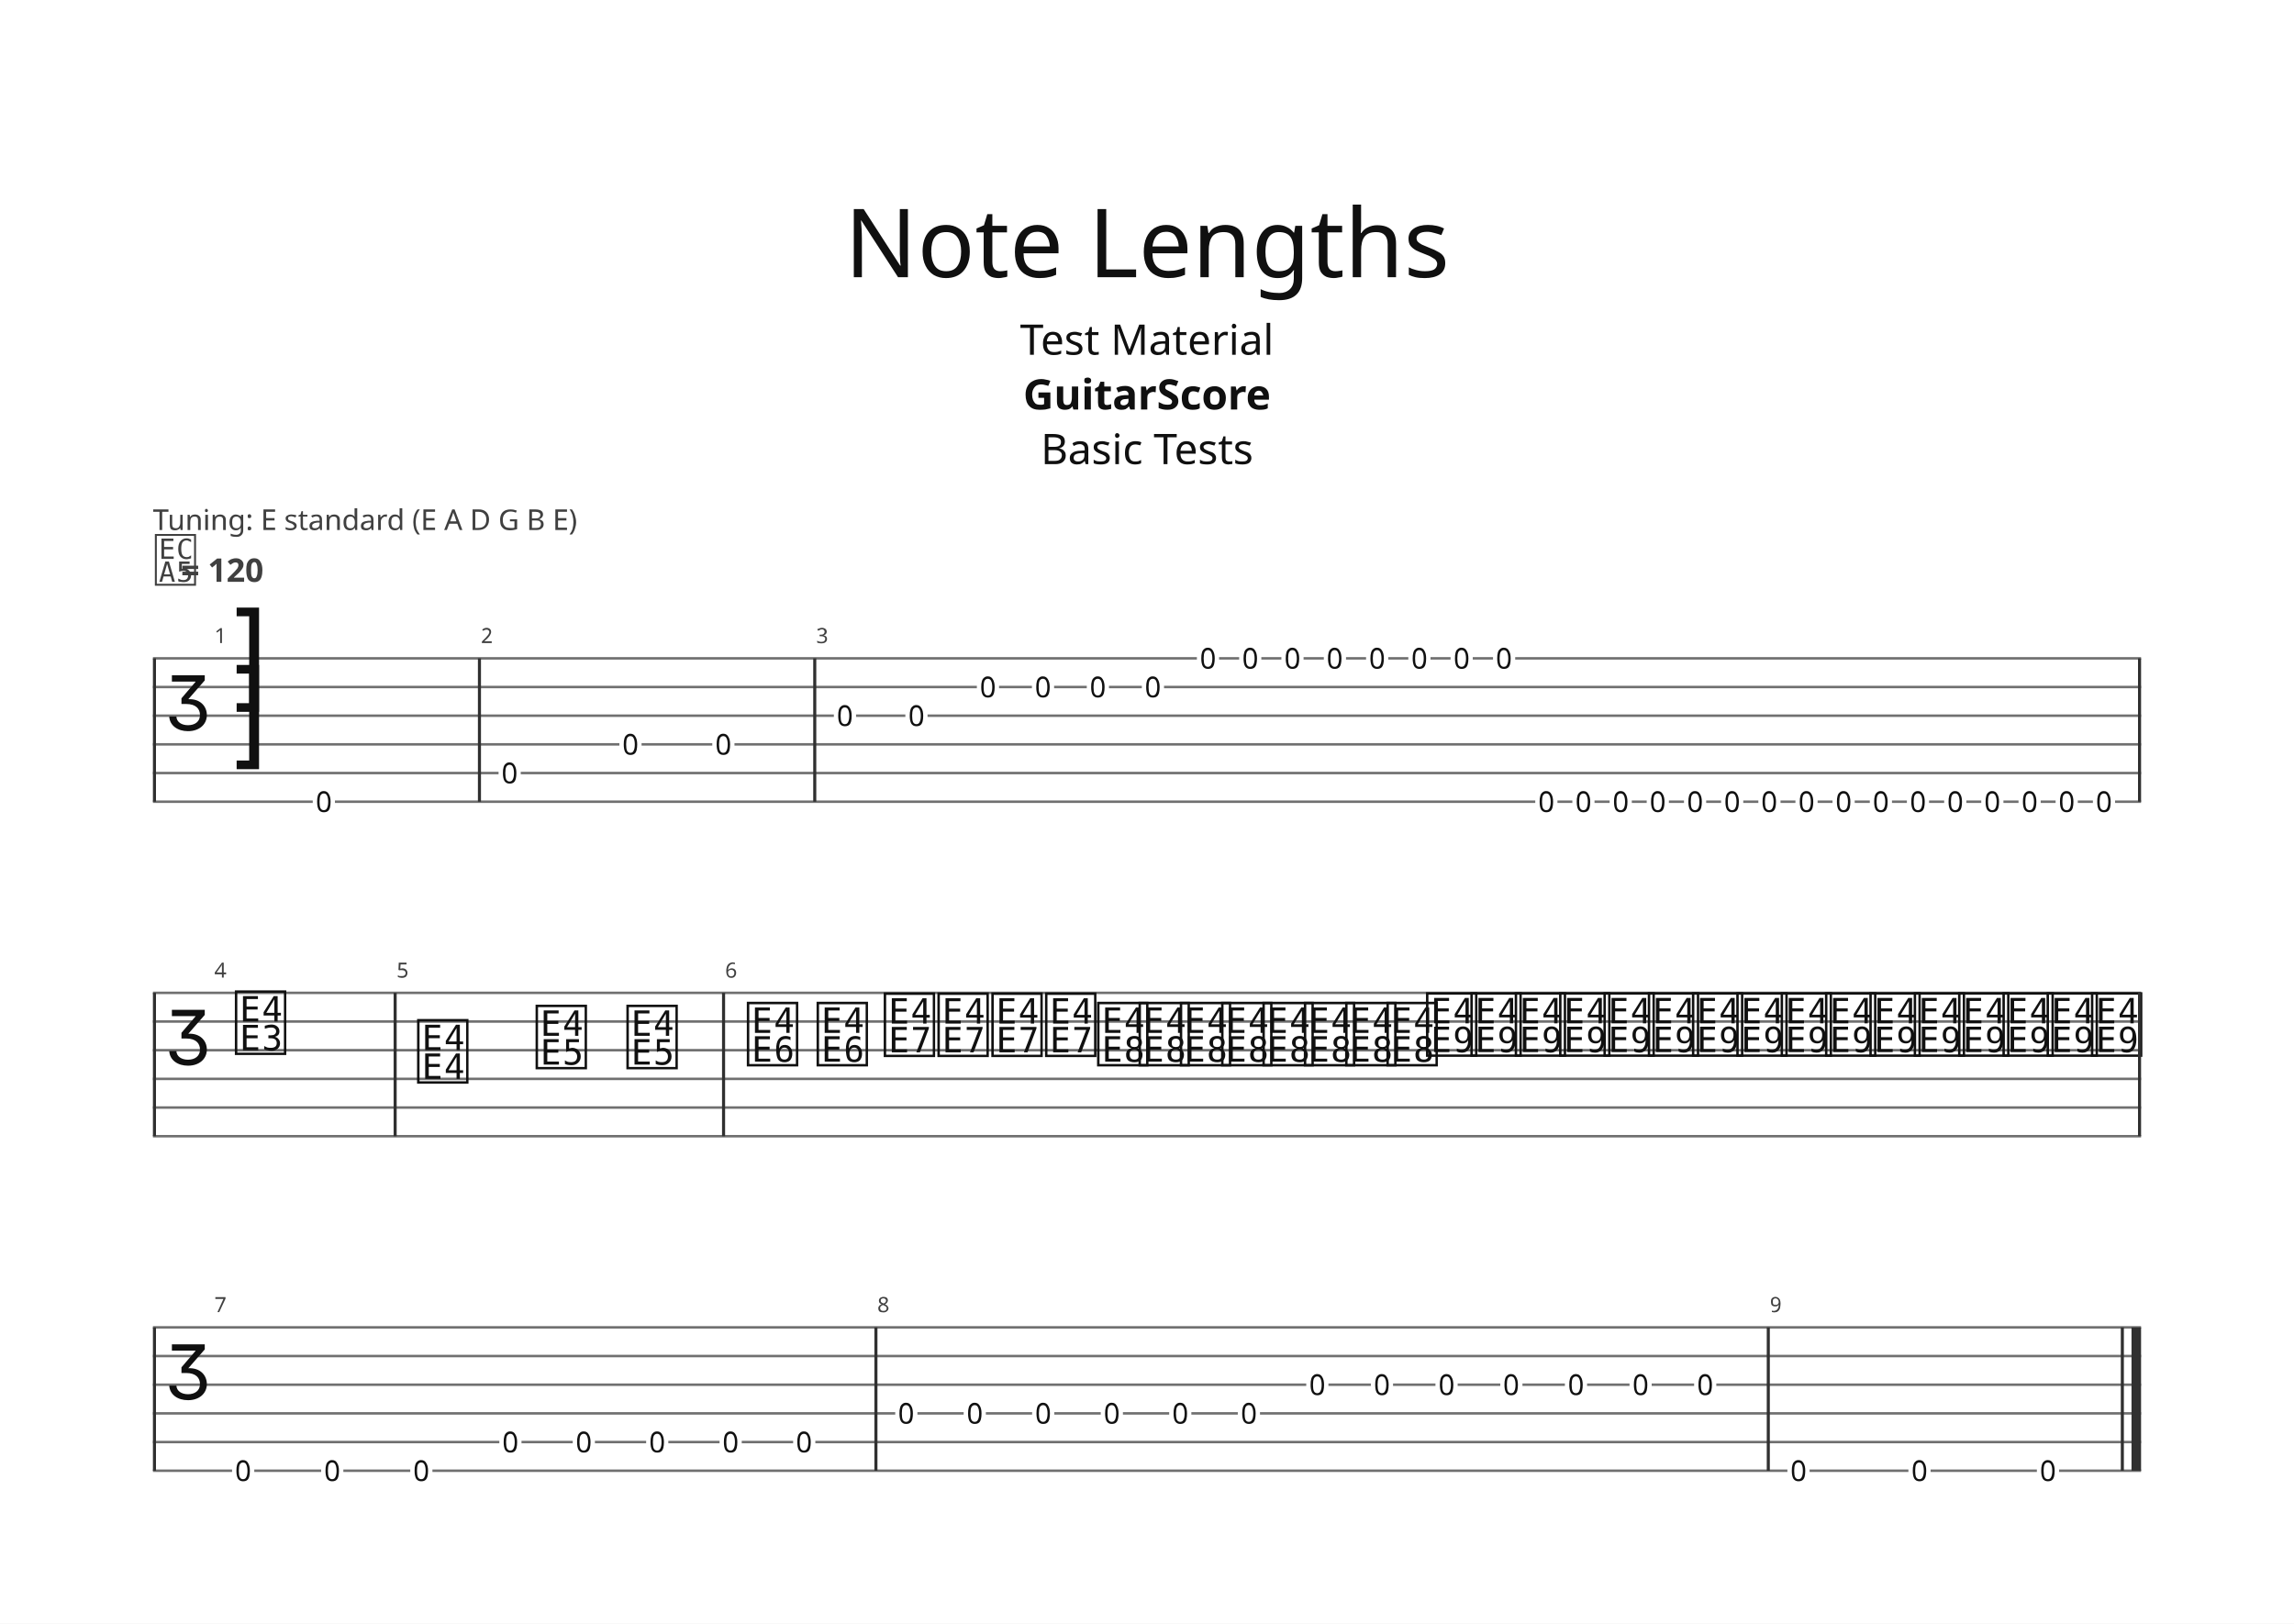
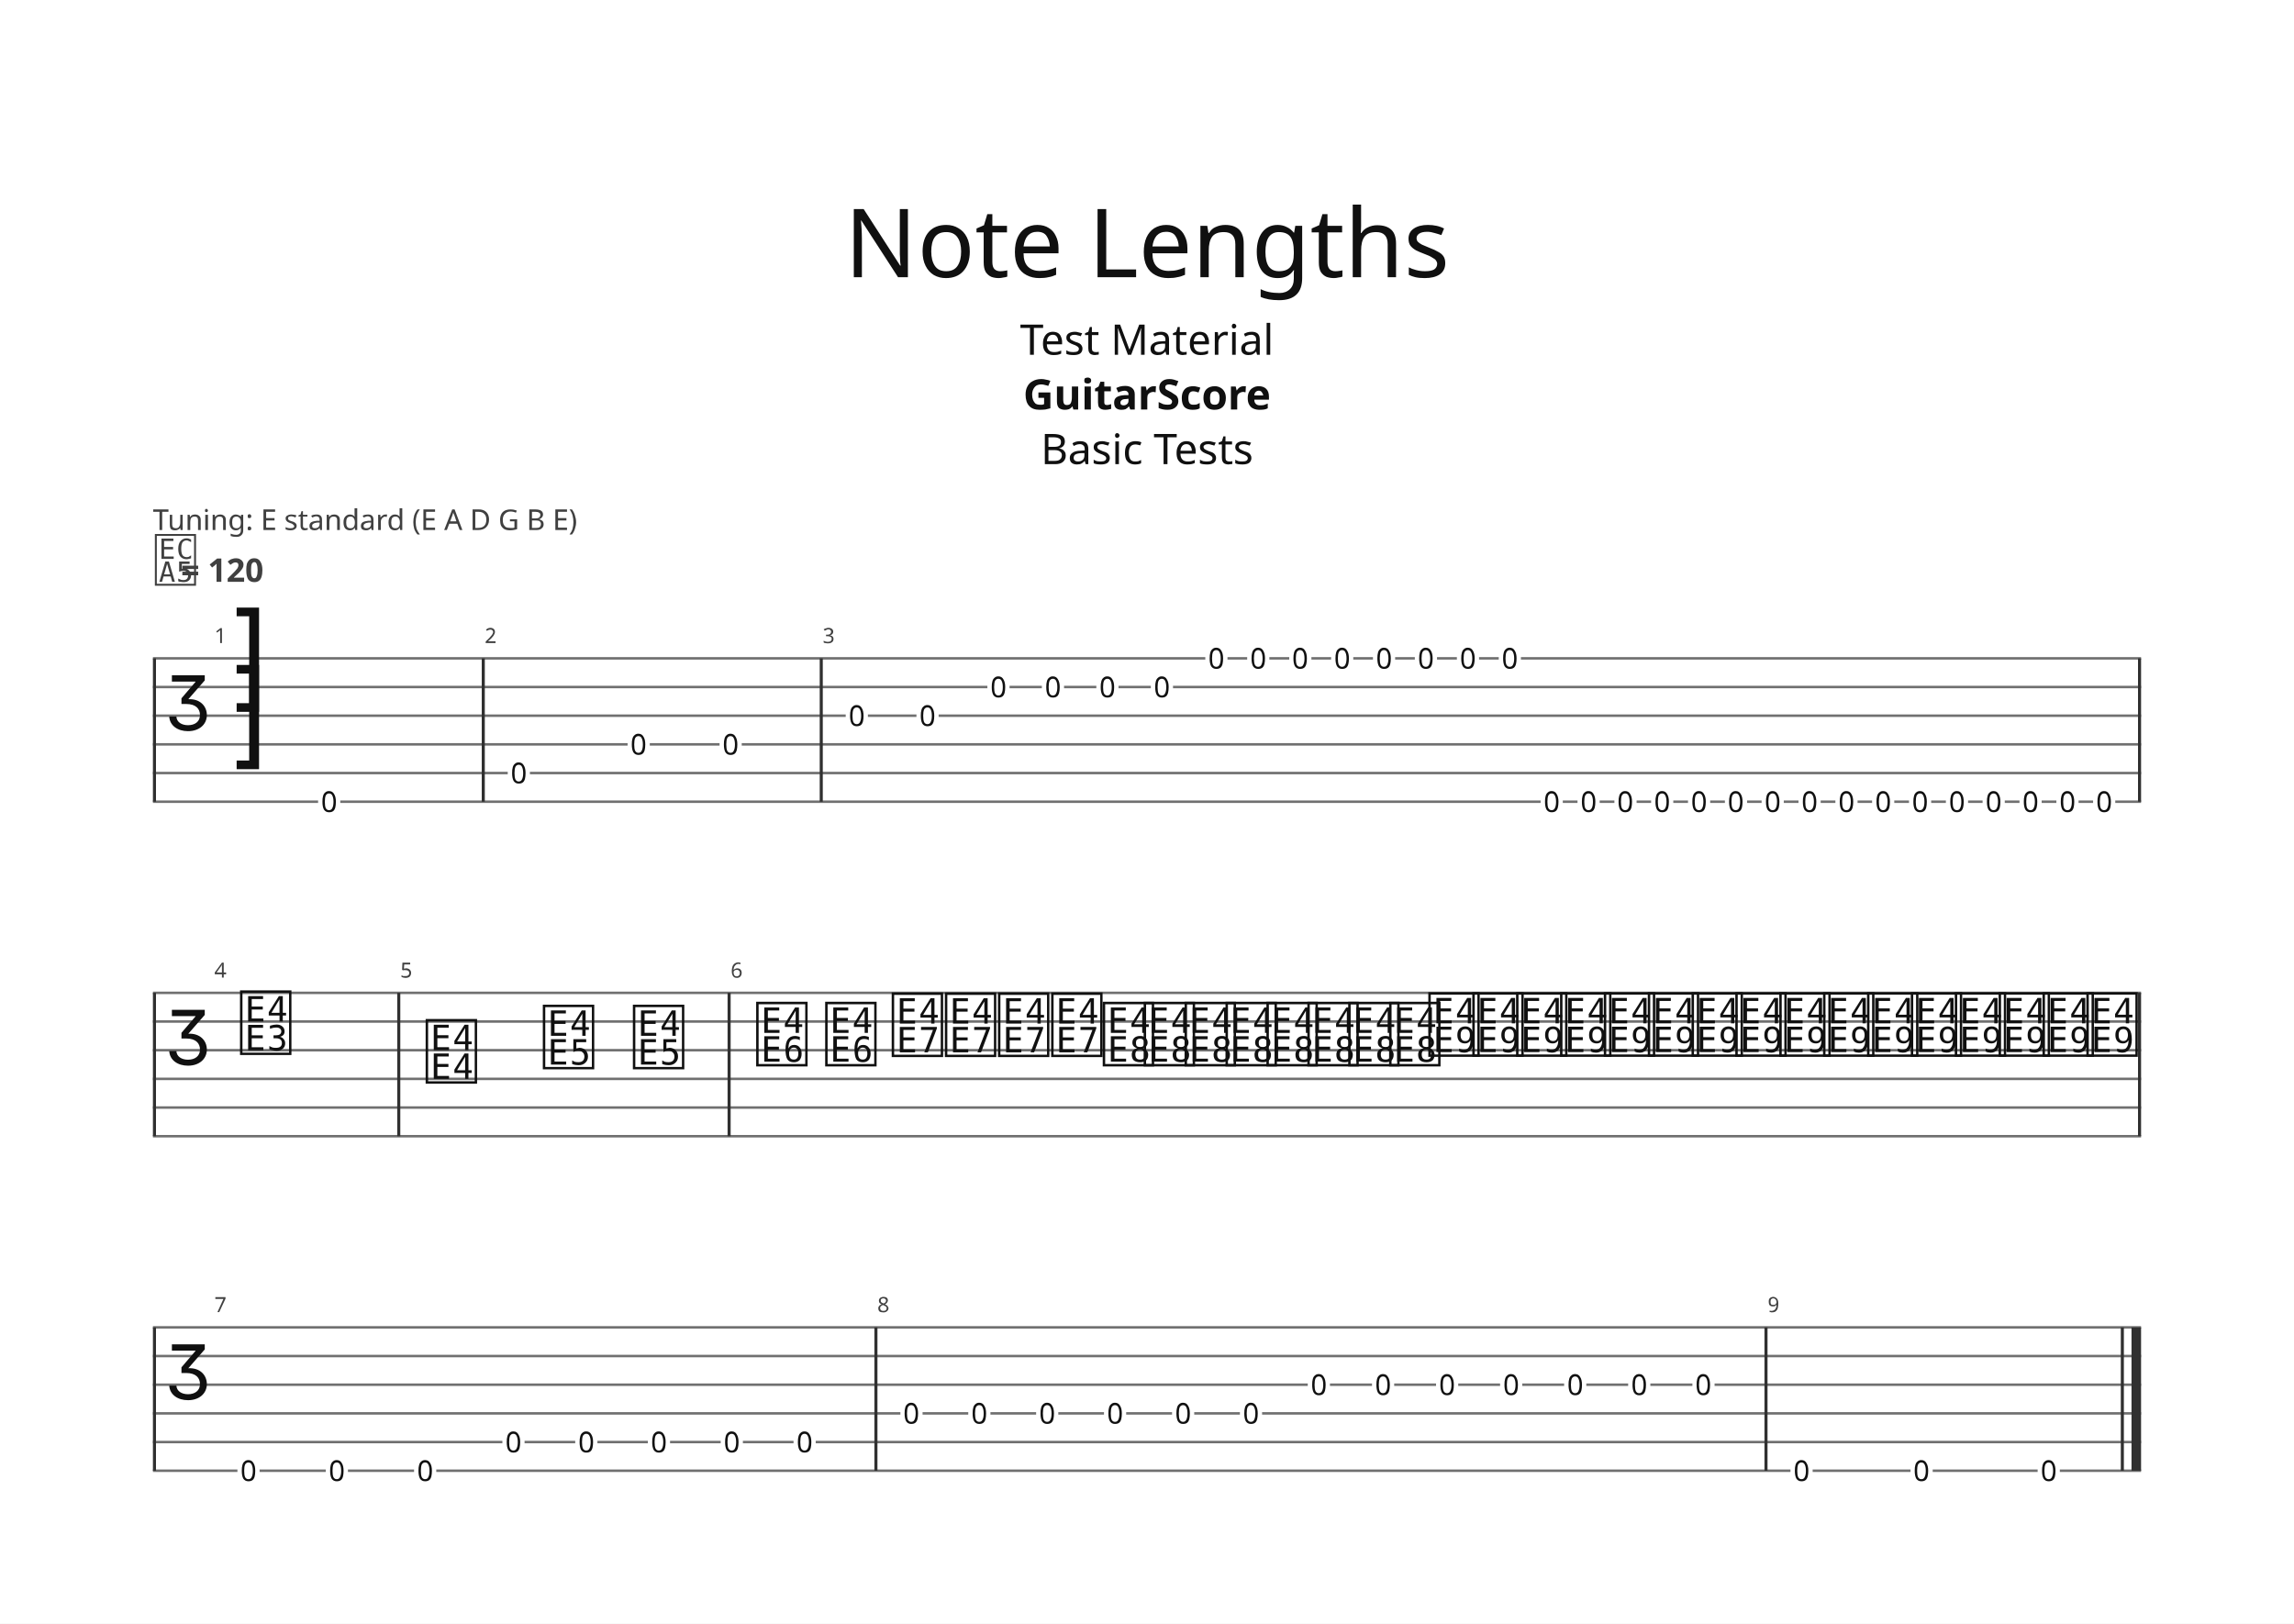
<svg xmlns="http://www.w3.org/2000/svg" width="210mm" height="148.65mm" viewBox="0 0 120 84.94">
  <rect width="100%" height="100%" fill="#ffffff" />
  <text x="60" y="14.5" font-family="Noto Sans" font-size="5" text-anchor="middle" fill="#101010">Note Lengths</text>
  <text x="60" y="18.56" font-family="Noto Sans" font-size="2.2" text-anchor="middle" fill="#101010">Test Material</text>
  <text x="60" y="21.42" font-family="Noto Sans" font-size="2.2" font-weight="bold" text-anchor="middle" fill="#101010">GuitarScore</text>
  <text x="60" y="24.28" font-family="Noto Sans" font-size="2.2" text-anchor="middle" fill="#101010">Basic Tests</text>
  <text x="8" y="27.73" font-family="Noto Sans" font-size="1.5" fill="#404040">Tuning: E standard (E A D G B E)</text>
  <text x="9.46" y="30.44" font-family="Noto Sans" font-size="1.7" font-weight="bold" fill="#404040">= 120</text>
  <text x="8" y="30.44" font-family="Bravura" font-size="3.2" fill="#404040" data-glyph="metNoteQuarterUp"></text>
  <line x1="8" y1="34.44" x2="112" y2="34.44" stroke="#707070" stroke-width="0.13" />
  <line x1="8" y1="35.94" x2="112" y2="35.94" stroke="#707070" stroke-width="0.13" />
  <line x1="8" y1="37.44" x2="112" y2="37.44" stroke="#707070" stroke-width="0.13" />
  <line x1="8" y1="38.94" x2="112" y2="38.94" stroke="#707070" stroke-width="0.13" />
  <line x1="8" y1="40.44" x2="112" y2="40.44" stroke="#707070" stroke-width="0.13" />
  <line x1="8" y1="41.94" x2="112" y2="41.94" stroke="#707070" stroke-width="0.13" />
  <line x1="8.08" y1="34.44" x2="8.08" y2="41.94" stroke="#303030" stroke-width="0.16" />
  <text x="8.6" y="38.22" font-family="Bravura" font-size="3.97" fill="#101010" data-glyph="6stringTabClef"></text>
  <text x="11.22" y="33.64" font-family="Noto Sans" font-size="1.1" fill="#404040">1</text>
  <text x="12.02" y="36.69" font-family="Bravura" font-size="6" fill="#101010" data-glyph="timeSig4"></text>
  <text x="12.02" y="39.69" font-family="Bravura" font-size="6" fill="#101010" data-glyph="timeSig4"></text>
-   <rect x="16.36" y="41.2" width="1.16" height="1.47" fill="#ffffff" />
-   <text x="16.94" y="42.48" font-family="Noto Sans" font-size="1.5" text-anchor="middle" fill="#101010">0</text>
-   <line x1="25.08" y1="34.44" x2="25.08" y2="41.94" stroke="#303030" stroke-width="0.16" />
-   <text x="25.16" y="33.64" font-family="Noto Sans" font-size="1.1" fill="#404040">2</text>
-   <rect x="26.08" y="39.7" width="1.16" height="1.47" fill="#ffffff" />
-   <text x="26.66" y="40.98" font-family="Noto Sans" font-size="1.5" text-anchor="middle" fill="#101010">0</text>
-   <rect x="32.4" y="38.2" width="1.16" height="1.47" fill="#ffffff" />
-   <text x="32.98" y="39.48" font-family="Noto Sans" font-size="1.5" text-anchor="middle" fill="#101010">0</text>
-   <rect x="37.26" y="38.2" width="1.16" height="1.47" fill="#ffffff" />
-   <text x="37.84" y="39.48" font-family="Noto Sans" font-size="1.5" text-anchor="middle" fill="#101010">0</text>
-   <line x1="42.62" y1="34.44" x2="42.62" y2="41.94" stroke="#303030" stroke-width="0.16" />
-   <text x="42.7" y="33.64" font-family="Noto Sans" font-size="1.1" fill="#404040">3</text>
-   <rect x="43.62" y="36.7" width="1.16" height="1.47" fill="#ffffff" />
-   <text x="44.2" y="37.98" font-family="Noto Sans" font-size="1.5" text-anchor="middle" fill="#101010">0</text>
-   <rect x="47.36" y="36.7" width="1.16" height="1.47" fill="#ffffff" />
-   <text x="47.94" y="37.98" font-family="Noto Sans" font-size="1.5" text-anchor="middle" fill="#101010">0</text>
-   <rect x="51.1" y="35.2" width="1.16" height="1.47" fill="#ffffff" />
-   <text x="51.68" y="36.48" font-family="Noto Sans" font-size="1.5" text-anchor="middle" fill="#101010">0</text>
-   <rect x="53.98" y="35.2" width="1.16" height="1.47" fill="#ffffff" />
-   <text x="54.56" y="36.48" font-family="Noto Sans" font-size="1.5" text-anchor="middle" fill="#101010">0</text>
-   <rect x="56.85" y="35.2" width="1.16" height="1.47" fill="#ffffff" />
-   <text x="57.43" y="36.48" font-family="Noto Sans" font-size="1.5" text-anchor="middle" fill="#101010">0</text>
-   <rect x="59.73" y="35.2" width="1.16" height="1.47" fill="#ffffff" />
-   <text x="60.31" y="36.48" font-family="Noto Sans" font-size="1.5" text-anchor="middle" fill="#101010">0</text>
-   <rect x="62.61" y="33.7" width="1.16" height="1.47" fill="#ffffff" />
-   <text x="63.19" y="34.98" font-family="Noto Sans" font-size="1.5" text-anchor="middle" fill="#101010">0</text>
-   <rect x="64.82" y="33.7" width="1.16" height="1.47" fill="#ffffff" />
-   <text x="65.4" y="34.98" font-family="Noto Sans" font-size="1.5" text-anchor="middle" fill="#101010">0</text>
-   <rect x="67.03" y="33.7" width="1.16" height="1.47" fill="#ffffff" />
-   <text x="67.61" y="34.98" font-family="Noto Sans" font-size="1.5" text-anchor="middle" fill="#101010">0</text>
-   <rect x="69.25" y="33.7" width="1.16" height="1.47" fill="#ffffff" />
-   <text x="69.82" y="34.98" font-family="Noto Sans" font-size="1.5" text-anchor="middle" fill="#101010">0</text>
-   <rect x="71.46" y="33.7" width="1.16" height="1.47" fill="#ffffff" />
-   <text x="72.04" y="34.98" font-family="Noto Sans" font-size="1.5" text-anchor="middle" fill="#101010">0</text>
-   <rect x="73.67" y="33.7" width="1.16" height="1.47" fill="#ffffff" />
-   <text x="74.25" y="34.98" font-family="Noto Sans" font-size="1.5" text-anchor="middle" fill="#101010">0</text>
-   <rect x="75.88" y="33.7" width="1.16" height="1.47" fill="#ffffff" />
-   <text x="76.46" y="34.98" font-family="Noto Sans" font-size="1.5" text-anchor="middle" fill="#101010">0</text>
-   <rect x="78.1" y="33.7" width="1.16" height="1.47" fill="#ffffff" />
-   <text x="78.67" y="34.98" font-family="Noto Sans" font-size="1.5" text-anchor="middle" fill="#101010">0</text>
-   <rect x="80.31" y="41.2" width="1.16" height="1.47" fill="#ffffff" />
-   <text x="80.89" y="42.48" font-family="Noto Sans" font-size="1.5" text-anchor="middle" fill="#101010">0</text>
-   <rect x="82.25" y="41.2" width="1.16" height="1.47" fill="#ffffff" />
-   <text x="82.83" y="42.48" font-family="Noto Sans" font-size="1.5" text-anchor="middle" fill="#101010">0</text>
-   <rect x="84.2" y="41.2" width="1.16" height="1.47" fill="#ffffff" />
-   <text x="84.78" y="42.48" font-family="Noto Sans" font-size="1.5" text-anchor="middle" fill="#101010">0</text>
-   <rect x="86.14" y="41.2" width="1.16" height="1.47" fill="#ffffff" />
-   <text x="86.72" y="42.48" font-family="Noto Sans" font-size="1.5" text-anchor="middle" fill="#101010">0</text>
-   <rect x="88.09" y="41.2" width="1.16" height="1.47" fill="#ffffff" />
-   <text x="88.67" y="42.48" font-family="Noto Sans" font-size="1.5" text-anchor="middle" fill="#101010">0</text>
-   <rect x="90.03" y="41.2" width="1.16" height="1.47" fill="#ffffff" />
-   <text x="90.61" y="42.48" font-family="Noto Sans" font-size="1.5" text-anchor="middle" fill="#101010">0</text>
-   <rect x="91.98" y="41.2" width="1.16" height="1.47" fill="#ffffff" />
-   <text x="92.55" y="42.48" font-family="Noto Sans" font-size="1.5" text-anchor="middle" fill="#101010">0</text>
-   <rect x="93.92" y="41.2" width="1.16" height="1.47" fill="#ffffff" />
-   <text x="94.5" y="42.48" font-family="Noto Sans" font-size="1.5" text-anchor="middle" fill="#101010">0</text>
-   <rect x="95.86" y="41.2" width="1.16" height="1.47" fill="#ffffff" />
-   <text x="96.44" y="42.48" font-family="Noto Sans" font-size="1.5" text-anchor="middle" fill="#101010">0</text>
-   <rect x="97.81" y="41.2" width="1.16" height="1.47" fill="#ffffff" />
-   <text x="98.39" y="42.48" font-family="Noto Sans" font-size="1.5" text-anchor="middle" fill="#101010">0</text>
-   <rect x="99.75" y="41.2" width="1.16" height="1.47" fill="#ffffff" />
-   <text x="100.33" y="42.48" font-family="Noto Sans" font-size="1.5" text-anchor="middle" fill="#101010">0</text>
-   <rect x="101.7" y="41.2" width="1.16" height="1.47" fill="#ffffff" />
-   <text x="102.28" y="42.48" font-family="Noto Sans" font-size="1.5" text-anchor="middle" fill="#101010">0</text>
-   <rect x="103.64" y="41.2" width="1.16" height="1.47" fill="#ffffff" />
-   <text x="104.22" y="42.48" font-family="Noto Sans" font-size="1.5" text-anchor="middle" fill="#101010">0</text>
-   <rect x="105.59" y="41.2" width="1.16" height="1.47" fill="#ffffff" />
-   <text x="106.17" y="42.48" font-family="Noto Sans" font-size="1.5" text-anchor="middle" fill="#101010">0</text>
-   <rect x="107.53" y="41.2" width="1.16" height="1.47" fill="#ffffff" />
-   <text x="108.11" y="42.48" font-family="Noto Sans" font-size="1.5" text-anchor="middle" fill="#101010">0</text>
-   <rect x="109.48" y="41.2" width="1.16" height="1.47" fill="#ffffff" />
-   <text x="110.06" y="42.48" font-family="Noto Sans" font-size="1.5" text-anchor="middle" fill="#101010">0</text>
+   <rect x="16.64" y="41.2" width="1.16" height="1.47" fill="#ffffff" />
+   <text x="17.22" y="42.48" font-family="Noto Sans" font-size="1.5" text-anchor="middle" fill="#101010">0</text>
+   <line x1="25.28" y1="34.44" x2="25.28" y2="41.94" stroke="#303030" stroke-width="0.16" />
+   <text x="25.36" y="33.64" font-family="Noto Sans" font-size="1.1" fill="#404040">2</text>
+   <rect x="26.56" y="39.7" width="1.16" height="1.47" fill="#ffffff" />
+   <text x="27.14" y="40.98" font-family="Noto Sans" font-size="1.5" text-anchor="middle" fill="#101010">0</text>
+   <rect x="32.83" y="38.2" width="1.16" height="1.47" fill="#ffffff" />
+   <text x="33.4" y="39.48" font-family="Noto Sans" font-size="1.5" text-anchor="middle" fill="#101010">0</text>
+   <rect x="37.64" y="38.2" width="1.16" height="1.47" fill="#ffffff" />
+   <text x="38.22" y="39.48" font-family="Noto Sans" font-size="1.5" text-anchor="middle" fill="#101010">0</text>
+   <line x1="42.96" y1="34.44" x2="42.96" y2="41.94" stroke="#303030" stroke-width="0.16" />
+   <text x="43.04" y="33.64" font-family="Noto Sans" font-size="1.1" fill="#404040">3</text>
+   <rect x="44.24" y="36.7" width="1.16" height="1.47" fill="#ffffff" />
+   <text x="44.82" y="37.98" font-family="Noto Sans" font-size="1.5" text-anchor="middle" fill="#101010">0</text>
+   <rect x="47.94" y="36.7" width="1.16" height="1.47" fill="#ffffff" />
+   <text x="48.52" y="37.98" font-family="Noto Sans" font-size="1.5" text-anchor="middle" fill="#101010">0</text>
+   <rect x="51.65" y="35.2" width="1.16" height="1.47" fill="#ffffff" />
+   <text x="52.23" y="36.48" font-family="Noto Sans" font-size="1.5" text-anchor="middle" fill="#101010">0</text>
+   <rect x="54.5" y="35.2" width="1.16" height="1.47" fill="#ffffff" />
+   <text x="55.08" y="36.48" font-family="Noto Sans" font-size="1.5" text-anchor="middle" fill="#101010">0</text>
+   <rect x="57.35" y="35.2" width="1.16" height="1.47" fill="#ffffff" />
+   <text x="57.93" y="36.48" font-family="Noto Sans" font-size="1.5" text-anchor="middle" fill="#101010">0</text>
+   <rect x="60.2" y="35.2" width="1.16" height="1.47" fill="#ffffff" />
+   <text x="60.78" y="36.48" font-family="Noto Sans" font-size="1.5" text-anchor="middle" fill="#101010">0</text>
+   <rect x="63.05" y="33.7" width="1.16" height="1.47" fill="#ffffff" />
+   <text x="63.63" y="34.98" font-family="Noto Sans" font-size="1.5" text-anchor="middle" fill="#101010">0</text>
+   <rect x="65.24" y="33.7" width="1.16" height="1.47" fill="#ffffff" />
+   <text x="65.82" y="34.98" font-family="Noto Sans" font-size="1.5" text-anchor="middle" fill="#101010">0</text>
+   <rect x="67.44" y="33.7" width="1.16" height="1.47" fill="#ffffff" />
+   <text x="68.01" y="34.98" font-family="Noto Sans" font-size="1.5" text-anchor="middle" fill="#101010">0</text>
+   <rect x="69.63" y="33.7" width="1.16" height="1.47" fill="#ffffff" />
+   <text x="70.21" y="34.98" font-family="Noto Sans" font-size="1.5" text-anchor="middle" fill="#101010">0</text>
+   <rect x="71.82" y="33.7" width="1.16" height="1.47" fill="#ffffff" />
+   <text x="72.4" y="34.98" font-family="Noto Sans" font-size="1.5" text-anchor="middle" fill="#101010">0</text>
+   <rect x="74.01" y="33.7" width="1.16" height="1.47" fill="#ffffff" />
+   <text x="74.59" y="34.98" font-family="Noto Sans" font-size="1.5" text-anchor="middle" fill="#101010">0</text>
+   <rect x="76.21" y="33.7" width="1.16" height="1.47" fill="#ffffff" />
+   <text x="76.79" y="34.98" font-family="Noto Sans" font-size="1.5" text-anchor="middle" fill="#101010">0</text>
+   <rect x="78.4" y="33.7" width="1.16" height="1.47" fill="#ffffff" />
+   <text x="78.98" y="34.98" font-family="Noto Sans" font-size="1.5" text-anchor="middle" fill="#101010">0</text>
+   <rect x="80.59" y="41.2" width="1.16" height="1.47" fill="#ffffff" />
+   <text x="81.17" y="42.48" font-family="Noto Sans" font-size="1.5" text-anchor="middle" fill="#101010">0</text>
+   <rect x="82.52" y="41.2" width="1.16" height="1.47" fill="#ffffff" />
+   <text x="83.1" y="42.48" font-family="Noto Sans" font-size="1.5" text-anchor="middle" fill="#101010">0</text>
+   <rect x="84.45" y="41.2" width="1.16" height="1.47" fill="#ffffff" />
+   <text x="85.02" y="42.48" font-family="Noto Sans" font-size="1.5" text-anchor="middle" fill="#101010">0</text>
+   <rect x="86.37" y="41.2" width="1.16" height="1.47" fill="#ffffff" />
+   <text x="86.95" y="42.48" font-family="Noto Sans" font-size="1.5" text-anchor="middle" fill="#101010">0</text>
+   <rect x="88.3" y="41.2" width="1.16" height="1.47" fill="#ffffff" />
+   <text x="88.88" y="42.48" font-family="Noto Sans" font-size="1.5" text-anchor="middle" fill="#101010">0</text>
+   <rect x="90.23" y="41.2" width="1.16" height="1.47" fill="#ffffff" />
+   <text x="90.8" y="42.48" font-family="Noto Sans" font-size="1.5" text-anchor="middle" fill="#101010">0</text>
+   <rect x="92.15" y="41.2" width="1.16" height="1.47" fill="#ffffff" />
+   <text x="92.73" y="42.48" font-family="Noto Sans" font-size="1.5" text-anchor="middle" fill="#101010">0</text>
+   <rect x="94.08" y="41.2" width="1.16" height="1.47" fill="#ffffff" />
+   <text x="94.66" y="42.48" font-family="Noto Sans" font-size="1.5" text-anchor="middle" fill="#101010">0</text>
+   <rect x="96.01" y="41.2" width="1.16" height="1.47" fill="#ffffff" />
+   <text x="96.59" y="42.48" font-family="Noto Sans" font-size="1.5" text-anchor="middle" fill="#101010">0</text>
+   <rect x="97.93" y="41.2" width="1.16" height="1.47" fill="#ffffff" />
+   <text x="98.51" y="42.48" font-family="Noto Sans" font-size="1.5" text-anchor="middle" fill="#101010">0</text>
+   <rect x="99.86" y="41.2" width="1.16" height="1.47" fill="#ffffff" />
+   <text x="100.44" y="42.48" font-family="Noto Sans" font-size="1.5" text-anchor="middle" fill="#101010">0</text>
+   <rect x="101.79" y="41.2" width="1.16" height="1.47" fill="#ffffff" />
+   <text x="102.37" y="42.48" font-family="Noto Sans" font-size="1.5" text-anchor="middle" fill="#101010">0</text>
+   <rect x="103.71" y="41.2" width="1.16" height="1.47" fill="#ffffff" />
+   <text x="104.29" y="42.48" font-family="Noto Sans" font-size="1.5" text-anchor="middle" fill="#101010">0</text>
+   <rect x="105.64" y="41.2" width="1.16" height="1.47" fill="#ffffff" />
+   <text x="106.22" y="42.48" font-family="Noto Sans" font-size="1.5" text-anchor="middle" fill="#101010">0</text>
+   <rect x="107.57" y="41.2" width="1.16" height="1.47" fill="#ffffff" />
+   <text x="108.15" y="42.48" font-family="Noto Sans" font-size="1.5" text-anchor="middle" fill="#101010">0</text>
+   <rect x="109.49" y="41.2" width="1.16" height="1.47" fill="#ffffff" />
+   <text x="110.07" y="42.48" font-family="Noto Sans" font-size="1.5" text-anchor="middle" fill="#101010">0</text>
  <line x1="111.92" y1="34.44" x2="111.92" y2="41.94" stroke="#303030" stroke-width="0.16" />
  <line x1="8" y1="51.94" x2="112" y2="51.94" stroke="#707070" stroke-width="0.13" />
  <line x1="8" y1="53.44" x2="112" y2="53.44" stroke="#707070" stroke-width="0.13" />
  <line x1="8" y1="54.94" x2="112" y2="54.94" stroke="#707070" stroke-width="0.13" />
  <line x1="8" y1="56.44" x2="112" y2="56.44" stroke="#707070" stroke-width="0.13" />
  <line x1="8" y1="57.94" x2="112" y2="57.94" stroke="#707070" stroke-width="0.13" />
  <line x1="8" y1="59.44" x2="112" y2="59.44" stroke="#707070" stroke-width="0.13" />
  <line x1="8.08" y1="51.94" x2="8.08" y2="59.44" stroke="#303030" stroke-width="0.16" />
  <text x="8.6" y="55.72" font-family="Bravura" font-size="3.97" fill="#101010" data-glyph="6stringTabClef"></text>
  <text x="11.22" y="51.14" font-family="Noto Sans" font-size="1.1" fill="#404040">4</text>
-   <text x="12.16" y="54.94" font-family="Bravura" font-size="4" fill="#101010" data-glyph="restWhole"></text>
-   <line x1="20.67" y1="51.94" x2="20.67" y2="59.44" stroke="#303030" stroke-width="0.16" />
-   <text x="20.75" y="51.14" font-family="Noto Sans" font-size="1.1" fill="#404040">5</text>
-   <text x="21.69" y="56.44" font-family="Bravura" font-size="4" fill="#101010" data-glyph="restHalf"></text>
-   <text x="27.89" y="55.69" font-family="Bravura" font-size="4" fill="#101010" data-glyph="restQuarter"></text>
-   <text x="32.64" y="55.69" font-family="Bravura" font-size="4" fill="#101010" data-glyph="restQuarter"></text>
-   <line x1="37.85" y1="51.94" x2="37.85" y2="59.44" stroke="#303030" stroke-width="0.16" />
-   <text x="37.93" y="51.14" font-family="Noto Sans" font-size="1.1" fill="#404040">6</text>
-   <text x="38.94" y="55.54" font-family="Bravura" font-size="4" fill="#101010" data-glyph="rest8th"></text>
-   <text x="42.59" y="55.54" font-family="Bravura" font-size="4" fill="#101010" data-glyph="rest8th"></text>
-   <text x="46.1" y="55.05" font-family="Bravura" font-size="4" fill="#101010" data-glyph="rest16th"></text>
-   <text x="48.91" y="55.05" font-family="Bravura" font-size="4" fill="#101010" data-glyph="rest16th"></text>
-   <text x="51.73" y="55.05" font-family="Bravura" font-size="4" fill="#101010" data-glyph="rest16th"></text>
-   <text x="54.54" y="55.05" font-family="Bravura" font-size="4" fill="#101010" data-glyph="rest16th"></text>
-   <text x="57.26" y="55.54" font-family="Bravura" font-size="4" fill="#101010" data-glyph="rest32nd"></text>
-   <text x="59.43" y="55.54" font-family="Bravura" font-size="4" fill="#101010" data-glyph="rest32nd"></text>
-   <text x="61.59" y="55.54" font-family="Bravura" font-size="4" fill="#101010" data-glyph="rest32nd"></text>
-   <text x="63.75" y="55.54" font-family="Bravura" font-size="4" fill="#101010" data-glyph="rest32nd"></text>
-   <text x="65.91" y="55.54" font-family="Bravura" font-size="4" fill="#101010" data-glyph="rest32nd"></text>
-   <text x="68.08" y="55.54" font-family="Bravura" font-size="4" fill="#101010" data-glyph="rest32nd"></text>
-   <text x="70.24" y="55.54" font-family="Bravura" font-size="4" fill="#101010" data-glyph="rest32nd"></text>
-   <text x="72.4" y="55.54" font-family="Bravura" font-size="4" fill="#101010" data-glyph="rest32nd"></text>
-   <text x="74.47" y="55.04" font-family="Bravura" font-size="4" fill="#101010" data-glyph="rest64th"></text>
-   <text x="76.79" y="55.04" font-family="Bravura" font-size="4" fill="#101010" data-glyph="rest64th"></text>
-   <text x="79.11" y="55.04" font-family="Bravura" font-size="4" fill="#101010" data-glyph="rest64th"></text>
-   <text x="81.43" y="55.04" font-family="Bravura" font-size="4" fill="#101010" data-glyph="rest64th"></text>
-   <text x="83.75" y="55.04" font-family="Bravura" font-size="4" fill="#101010" data-glyph="rest64th"></text>
+   <text x="12.43" y="54.94" font-family="Bravura" font-size="4" fill="#101010" data-glyph="restWhole"></text>
+   <line x1="20.86" y1="51.94" x2="20.86" y2="59.44" stroke="#303030" stroke-width="0.16" />
+   <text x="20.94" y="51.14" font-family="Noto Sans" font-size="1.1" fill="#404040">5</text>
+   <text x="22.14" y="56.44" font-family="Bravura" font-size="4" fill="#101010" data-glyph="restHalf"></text>
+   <text x="28.27" y="55.69" font-family="Bravura" font-size="4" fill="#101010" data-glyph="restQuarter"></text>
+   <text x="32.98" y="55.69" font-family="Bravura" font-size="4" fill="#101010" data-glyph="restQuarter"></text>
+   <line x1="38.14" y1="51.94" x2="38.14" y2="59.44" stroke="#303030" stroke-width="0.16" />
+   <text x="38.22" y="51.14" font-family="Noto Sans" font-size="1.1" fill="#404040">6</text>
+   <text x="39.43" y="55.54" font-family="Bravura" font-size="4" fill="#101010" data-glyph="rest8th"></text>
+   <text x="43.04" y="55.54" font-family="Bravura" font-size="4" fill="#101010" data-glyph="rest8th"></text>
+   <text x="46.52" y="55.05" font-family="Bravura" font-size="4" fill="#101010" data-glyph="rest16th"></text>
+   <text x="49.3" y="55.05" font-family="Bravura" font-size="4" fill="#101010" data-glyph="rest16th"></text>
+   <text x="52.08" y="55.05" font-family="Bravura" font-size="4" fill="#101010" data-glyph="rest16th"></text>
+   <text x="54.86" y="55.05" font-family="Bravura" font-size="4" fill="#101010" data-glyph="rest16th"></text>
+   <text x="57.56" y="55.54" font-family="Bravura" font-size="4" fill="#101010" data-glyph="rest32nd"></text>
+   <text x="59.7" y="55.54" font-family="Bravura" font-size="4" fill="#101010" data-glyph="rest32nd"></text>
+   <text x="61.84" y="55.54" font-family="Bravura" font-size="4" fill="#101010" data-glyph="rest32nd"></text>
+   <text x="63.98" y="55.54" font-family="Bravura" font-size="4" fill="#101010" data-glyph="rest32nd"></text>
+   <text x="66.12" y="55.54" font-family="Bravura" font-size="4" fill="#101010" data-glyph="rest32nd"></text>
+   <text x="68.26" y="55.54" font-family="Bravura" font-size="4" fill="#101010" data-glyph="rest32nd"></text>
+   <text x="70.4" y="55.54" font-family="Bravura" font-size="4" fill="#101010" data-glyph="rest32nd"></text>
+   <text x="72.54" y="55.54" font-family="Bravura" font-size="4" fill="#101010" data-glyph="rest32nd"></text>
+   <text x="74.59" y="55.04" font-family="Bravura" font-size="4" fill="#101010" data-glyph="rest64th"></text>
+   <text x="76.89" y="55.04" font-family="Bravura" font-size="4" fill="#101010" data-glyph="rest64th"></text>
+   <text x="79.18" y="55.04" font-family="Bravura" font-size="4" fill="#101010" data-glyph="rest64th"></text>
+   <text x="81.48" y="55.04" font-family="Bravura" font-size="4" fill="#101010" data-glyph="rest64th"></text>
+   <text x="83.77" y="55.04" font-family="Bravura" font-size="4" fill="#101010" data-glyph="rest64th"></text>
  <text x="86.07" y="55.04" font-family="Bravura" font-size="4" fill="#101010" data-glyph="rest64th"></text>
-   <text x="88.38" y="55.04" font-family="Bravura" font-size="4" fill="#101010" data-glyph="rest64th"></text>
-   <text x="90.7" y="55.04" font-family="Bravura" font-size="4" fill="#101010" data-glyph="rest64th"></text>
-   <text x="93.02" y="55.04" font-family="Bravura" font-size="4" fill="#101010" data-glyph="rest64th"></text>
-   <text x="95.34" y="55.04" font-family="Bravura" font-size="4" fill="#101010" data-glyph="rest64th"></text>
-   <text x="97.66" y="55.04" font-family="Bravura" font-size="4" fill="#101010" data-glyph="rest64th"></text>
-   <text x="99.98" y="55.04" font-family="Bravura" font-size="4" fill="#101010" data-glyph="rest64th"></text>
-   <text x="102.3" y="55.04" font-family="Bravura" font-size="4" fill="#101010" data-glyph="rest64th"></text>
-   <text x="104.62" y="55.04" font-family="Bravura" font-size="4" fill="#101010" data-glyph="rest64th"></text>
-   <text x="106.93" y="55.04" font-family="Bravura" font-size="4" fill="#101010" data-glyph="rest64th"></text>
-   <text x="109.25" y="55.04" font-family="Bravura" font-size="4" fill="#101010" data-glyph="rest64th"></text>
+   <text x="88.36" y="55.04" font-family="Bravura" font-size="4" fill="#101010" data-glyph="rest64th"></text>
+   <text x="90.65" y="55.04" font-family="Bravura" font-size="4" fill="#101010" data-glyph="rest64th"></text>
+   <text x="92.95" y="55.04" font-family="Bravura" font-size="4" fill="#101010" data-glyph="rest64th"></text>
+   <text x="95.24" y="55.04" font-family="Bravura" font-size="4" fill="#101010" data-glyph="rest64th"></text>
+   <text x="97.54" y="55.04" font-family="Bravura" font-size="4" fill="#101010" data-glyph="rest64th"></text>
+   <text x="99.83" y="55.04" font-family="Bravura" font-size="4" fill="#101010" data-glyph="rest64th"></text>
+   <text x="102.13" y="55.04" font-family="Bravura" font-size="4" fill="#101010" data-glyph="rest64th"></text>
+   <text x="104.42" y="55.04" font-family="Bravura" font-size="4" fill="#101010" data-glyph="rest64th"></text>
+   <text x="106.72" y="55.04" font-family="Bravura" font-size="4" fill="#101010" data-glyph="rest64th"></text>
+   <text x="109.01" y="55.04" font-family="Bravura" font-size="4" fill="#101010" data-glyph="rest64th"></text>
  <line x1="111.92" y1="51.94" x2="111.92" y2="59.44" stroke="#303030" stroke-width="0.16" />
  <line x1="8" y1="69.44" x2="112" y2="69.44" stroke="#707070" stroke-width="0.13" />
  <line x1="8" y1="70.94" x2="112" y2="70.94" stroke="#707070" stroke-width="0.13" />
  <line x1="8" y1="72.44" x2="112" y2="72.44" stroke="#707070" stroke-width="0.13" />
  <line x1="8" y1="73.94" x2="112" y2="73.94" stroke="#707070" stroke-width="0.13" />
  <line x1="8" y1="75.44" x2="112" y2="75.44" stroke="#707070" stroke-width="0.13" />
  <line x1="8" y1="76.94" x2="112" y2="76.94" stroke="#707070" stroke-width="0.13" />
  <line x1="8.08" y1="69.44" x2="8.08" y2="76.94" stroke="#303030" stroke-width="0.16" />
  <text x="8.6" y="73.22" font-family="Bravura" font-size="3.97" fill="#101010" data-glyph="6stringTabClef"></text>
  <text x="11.22" y="68.64" font-family="Noto Sans" font-size="1.1" fill="#404040">7</text>
-   <rect x="12.14" y="76.2" width="1.16" height="1.47" fill="#ffffff" />
-   <text x="12.72" y="77.48" font-family="Noto Sans" font-size="1.5" text-anchor="middle" fill="#101010">0</text>
-   <rect x="16.8" y="76.2" width="1.16" height="1.47" fill="#ffffff" />
-   <text x="17.38" y="77.48" font-family="Noto Sans" font-size="1.5" text-anchor="middle" fill="#101010">0</text>
-   <rect x="21.46" y="76.2" width="1.16" height="1.47" fill="#ffffff" />
-   <text x="22.04" y="77.48" font-family="Noto Sans" font-size="1.5" text-anchor="middle" fill="#101010">0</text>
-   <rect x="26.12" y="74.7" width="1.16" height="1.47" fill="#ffffff" />
-   <text x="26.7" y="75.98" font-family="Noto Sans" font-size="1.5" text-anchor="middle" fill="#101010">0</text>
-   <rect x="29.96" y="74.7" width="1.16" height="1.47" fill="#ffffff" />
-   <text x="30.54" y="75.98" font-family="Noto Sans" font-size="1.5" text-anchor="middle" fill="#101010">0</text>
-   <rect x="33.8" y="74.7" width="1.16" height="1.47" fill="#ffffff" />
-   <text x="34.38" y="75.98" font-family="Noto Sans" font-size="1.5" text-anchor="middle" fill="#101010">0</text>
-   <rect x="37.64" y="74.7" width="1.16" height="1.47" fill="#ffffff" />
-   <text x="38.22" y="75.98" font-family="Noto Sans" font-size="1.5" text-anchor="middle" fill="#101010">0</text>
-   <rect x="41.49" y="74.7" width="1.16" height="1.47" fill="#ffffff" />
-   <text x="42.06" y="75.98" font-family="Noto Sans" font-size="1.5" text-anchor="middle" fill="#101010">0</text>
+   <rect x="12.42" y="76.2" width="1.16" height="1.47" fill="#ffffff" />
+   <text x="13" y="77.48" font-family="Noto Sans" font-size="1.5" text-anchor="middle" fill="#101010">0</text>
+   <rect x="17.04" y="76.2" width="1.16" height="1.47" fill="#ffffff" />
+   <text x="17.62" y="77.48" font-family="Noto Sans" font-size="1.5" text-anchor="middle" fill="#101010">0</text>
+   <rect x="21.66" y="76.2" width="1.16" height="1.47" fill="#ffffff" />
+   <text x="22.24" y="77.48" font-family="Noto Sans" font-size="1.5" text-anchor="middle" fill="#101010">0</text>
+   <rect x="26.28" y="74.7" width="1.16" height="1.47" fill="#ffffff" />
+   <text x="26.86" y="75.98" font-family="Noto Sans" font-size="1.5" text-anchor="middle" fill="#101010">0</text>
+   <rect x="30.09" y="74.7" width="1.16" height="1.47" fill="#ffffff" />
+   <text x="30.67" y="75.98" font-family="Noto Sans" font-size="1.5" text-anchor="middle" fill="#101010">0</text>
+   <rect x="33.89" y="74.7" width="1.16" height="1.47" fill="#ffffff" />
+   <text x="34.47" y="75.98" font-family="Noto Sans" font-size="1.5" text-anchor="middle" fill="#101010">0</text>
+   <rect x="37.7" y="74.7" width="1.16" height="1.47" fill="#ffffff" />
+   <text x="38.28" y="75.98" font-family="Noto Sans" font-size="1.5" text-anchor="middle" fill="#101010">0</text>
+   <rect x="41.51" y="74.7" width="1.16" height="1.47" fill="#ffffff" />
+   <text x="42.09" y="75.98" font-family="Noto Sans" font-size="1.5" text-anchor="middle" fill="#101010">0</text>
  <line x1="45.82" y1="69.44" x2="45.82" y2="76.94" stroke="#303030" stroke-width="0.16" />
  <text x="45.9" y="68.64" font-family="Noto Sans" font-size="1.1" fill="#404040">8</text>
-   <rect x="46.83" y="73.2" width="1.16" height="1.47" fill="#ffffff" />
-   <text x="47.4" y="74.48" font-family="Noto Sans" font-size="1.5" text-anchor="middle" fill="#101010">0</text>
-   <rect x="50.41" y="73.2" width="1.16" height="1.47" fill="#ffffff" />
-   <text x="50.99" y="74.48" font-family="Noto Sans" font-size="1.5" text-anchor="middle" fill="#101010">0</text>
-   <rect x="53.99" y="73.2" width="1.16" height="1.47" fill="#ffffff" />
-   <text x="54.57" y="74.48" font-family="Noto Sans" font-size="1.5" text-anchor="middle" fill="#101010">0</text>
-   <rect x="57.58" y="73.2" width="1.16" height="1.47" fill="#ffffff" />
-   <text x="58.16" y="74.48" font-family="Noto Sans" font-size="1.5" text-anchor="middle" fill="#101010">0</text>
-   <rect x="61.16" y="73.2" width="1.16" height="1.47" fill="#ffffff" />
-   <text x="61.74" y="74.48" font-family="Noto Sans" font-size="1.5" text-anchor="middle" fill="#101010">0</text>
-   <rect x="64.75" y="73.2" width="1.16" height="1.47" fill="#ffffff" />
-   <text x="65.33" y="74.48" font-family="Noto Sans" font-size="1.5" text-anchor="middle" fill="#101010">0</text>
-   <rect x="68.33" y="71.7" width="1.16" height="1.47" fill="#ffffff" />
-   <text x="68.91" y="72.98" font-family="Noto Sans" font-size="1.5" text-anchor="middle" fill="#101010">0</text>
-   <rect x="71.71" y="71.7" width="1.16" height="1.47" fill="#ffffff" />
-   <text x="72.29" y="72.98" font-family="Noto Sans" font-size="1.5" text-anchor="middle" fill="#101010">0</text>
-   <rect x="75.09" y="71.7" width="1.16" height="1.47" fill="#ffffff" />
-   <text x="75.67" y="72.98" font-family="Noto Sans" font-size="1.5" text-anchor="middle" fill="#101010">0</text>
-   <rect x="78.48" y="71.7" width="1.16" height="1.47" fill="#ffffff" />
+   <rect x="47.1" y="73.2" width="1.16" height="1.47" fill="#ffffff" />
+   <text x="47.67" y="74.48" font-family="Noto Sans" font-size="1.5" text-anchor="middle" fill="#101010">0</text>
+   <rect x="50.65" y="73.2" width="1.16" height="1.47" fill="#ffffff" />
+   <text x="51.23" y="74.48" font-family="Noto Sans" font-size="1.5" text-anchor="middle" fill="#101010">0</text>
+   <rect x="54.2" y="73.2" width="1.16" height="1.47" fill="#ffffff" />
+   <text x="54.78" y="74.48" font-family="Noto Sans" font-size="1.5" text-anchor="middle" fill="#101010">0</text>
+   <rect x="57.75" y="73.2" width="1.16" height="1.47" fill="#ffffff" />
+   <text x="58.33" y="74.48" font-family="Noto Sans" font-size="1.5" text-anchor="middle" fill="#101010">0</text>
+   <rect x="61.31" y="73.2" width="1.16" height="1.47" fill="#ffffff" />
+   <text x="61.89" y="74.48" font-family="Noto Sans" font-size="1.5" text-anchor="middle" fill="#101010">0</text>
+   <rect x="64.86" y="73.2" width="1.16" height="1.47" fill="#ffffff" />
+   <text x="65.44" y="74.48" font-family="Noto Sans" font-size="1.5" text-anchor="middle" fill="#101010">0</text>
+   <rect x="68.41" y="71.7" width="1.16" height="1.47" fill="#ffffff" />
+   <text x="68.99" y="72.98" font-family="Noto Sans" font-size="1.5" text-anchor="middle" fill="#101010">0</text>
+   <rect x="71.77" y="71.7" width="1.16" height="1.47" fill="#ffffff" />
+   <text x="72.35" y="72.98" font-family="Noto Sans" font-size="1.5" text-anchor="middle" fill="#101010">0</text>
+   <rect x="75.12" y="71.7" width="1.16" height="1.47" fill="#ffffff" />
+   <text x="75.7" y="72.98" font-family="Noto Sans" font-size="1.5" text-anchor="middle" fill="#101010">0</text>
+   <rect x="78.47" y="71.7" width="1.16" height="1.47" fill="#ffffff" />
  <text x="79.05" y="72.98" font-family="Noto Sans" font-size="1.5" text-anchor="middle" fill="#101010">0</text>
-   <rect x="81.86" y="71.7" width="1.16" height="1.47" fill="#ffffff" />
-   <text x="82.44" y="72.98" font-family="Noto Sans" font-size="1.5" text-anchor="middle" fill="#101010">0</text>
-   <rect x="85.24" y="71.7" width="1.16" height="1.47" fill="#ffffff" />
-   <text x="85.82" y="72.98" font-family="Noto Sans" font-size="1.5" text-anchor="middle" fill="#101010">0</text>
-   <rect x="88.62" y="71.7" width="1.16" height="1.47" fill="#ffffff" />
-   <text x="89.2" y="72.98" font-family="Noto Sans" font-size="1.5" text-anchor="middle" fill="#101010">0</text>
-   <line x1="92.5" y1="69.44" x2="92.5" y2="76.94" stroke="#303030" stroke-width="0.16" />
-   <text x="92.58" y="68.64" font-family="Noto Sans" font-size="1.1" fill="#404040">9</text>
-   <rect x="93.5" y="76.2" width="1.16" height="1.47" fill="#ffffff" />
-   <text x="94.08" y="77.48" font-family="Noto Sans" font-size="1.5" text-anchor="middle" fill="#101010">0</text>
-   <rect x="99.83" y="76.2" width="1.16" height="1.47" fill="#ffffff" />
-   <text x="100.41" y="77.48" font-family="Noto Sans" font-size="1.5" text-anchor="middle" fill="#101010">0</text>
-   <rect x="106.55" y="76.2" width="1.16" height="1.47" fill="#ffffff" />
-   <text x="107.13" y="77.48" font-family="Noto Sans" font-size="1.5" text-anchor="middle" fill="#101010">0</text>
+   <rect x="81.82" y="71.7" width="1.16" height="1.47" fill="#ffffff" />
+   <text x="82.4" y="72.98" font-family="Noto Sans" font-size="1.5" text-anchor="middle" fill="#101010">0</text>
+   <rect x="85.17" y="71.7" width="1.16" height="1.47" fill="#ffffff" />
+   <text x="85.75" y="72.98" font-family="Noto Sans" font-size="1.5" text-anchor="middle" fill="#101010">0</text>
+   <rect x="88.53" y="71.7" width="1.16" height="1.47" fill="#ffffff" />
+   <text x="89.1" y="72.98" font-family="Noto Sans" font-size="1.5" text-anchor="middle" fill="#101010">0</text>
+   <line x1="92.38" y1="69.44" x2="92.38" y2="76.94" stroke="#303030" stroke-width="0.16" />
+   <text x="92.46" y="68.64" font-family="Noto Sans" font-size="1.1" fill="#404040">9</text>
+   <rect x="93.66" y="76.2" width="1.16" height="1.47" fill="#ffffff" />
+   <text x="94.24" y="77.48" font-family="Noto Sans" font-size="1.5" text-anchor="middle" fill="#101010">0</text>
+   <rect x="99.94" y="76.2" width="1.16" height="1.47" fill="#ffffff" />
+   <text x="100.51" y="77.48" font-family="Noto Sans" font-size="1.5" text-anchor="middle" fill="#101010">0</text>
+   <rect x="106.59" y="76.2" width="1.16" height="1.47" fill="#ffffff" />
+   <text x="107.17" y="77.48" font-family="Noto Sans" font-size="1.5" text-anchor="middle" fill="#101010">0</text>
  <line x1="111.02" y1="69.44" x2="111.02" y2="76.94" stroke="#303030" stroke-width="0.16" />
  <line x1="111.75" y1="69.44" x2="111.75" y2="76.94" stroke="#303030" stroke-width="0.5" />
</svg>
